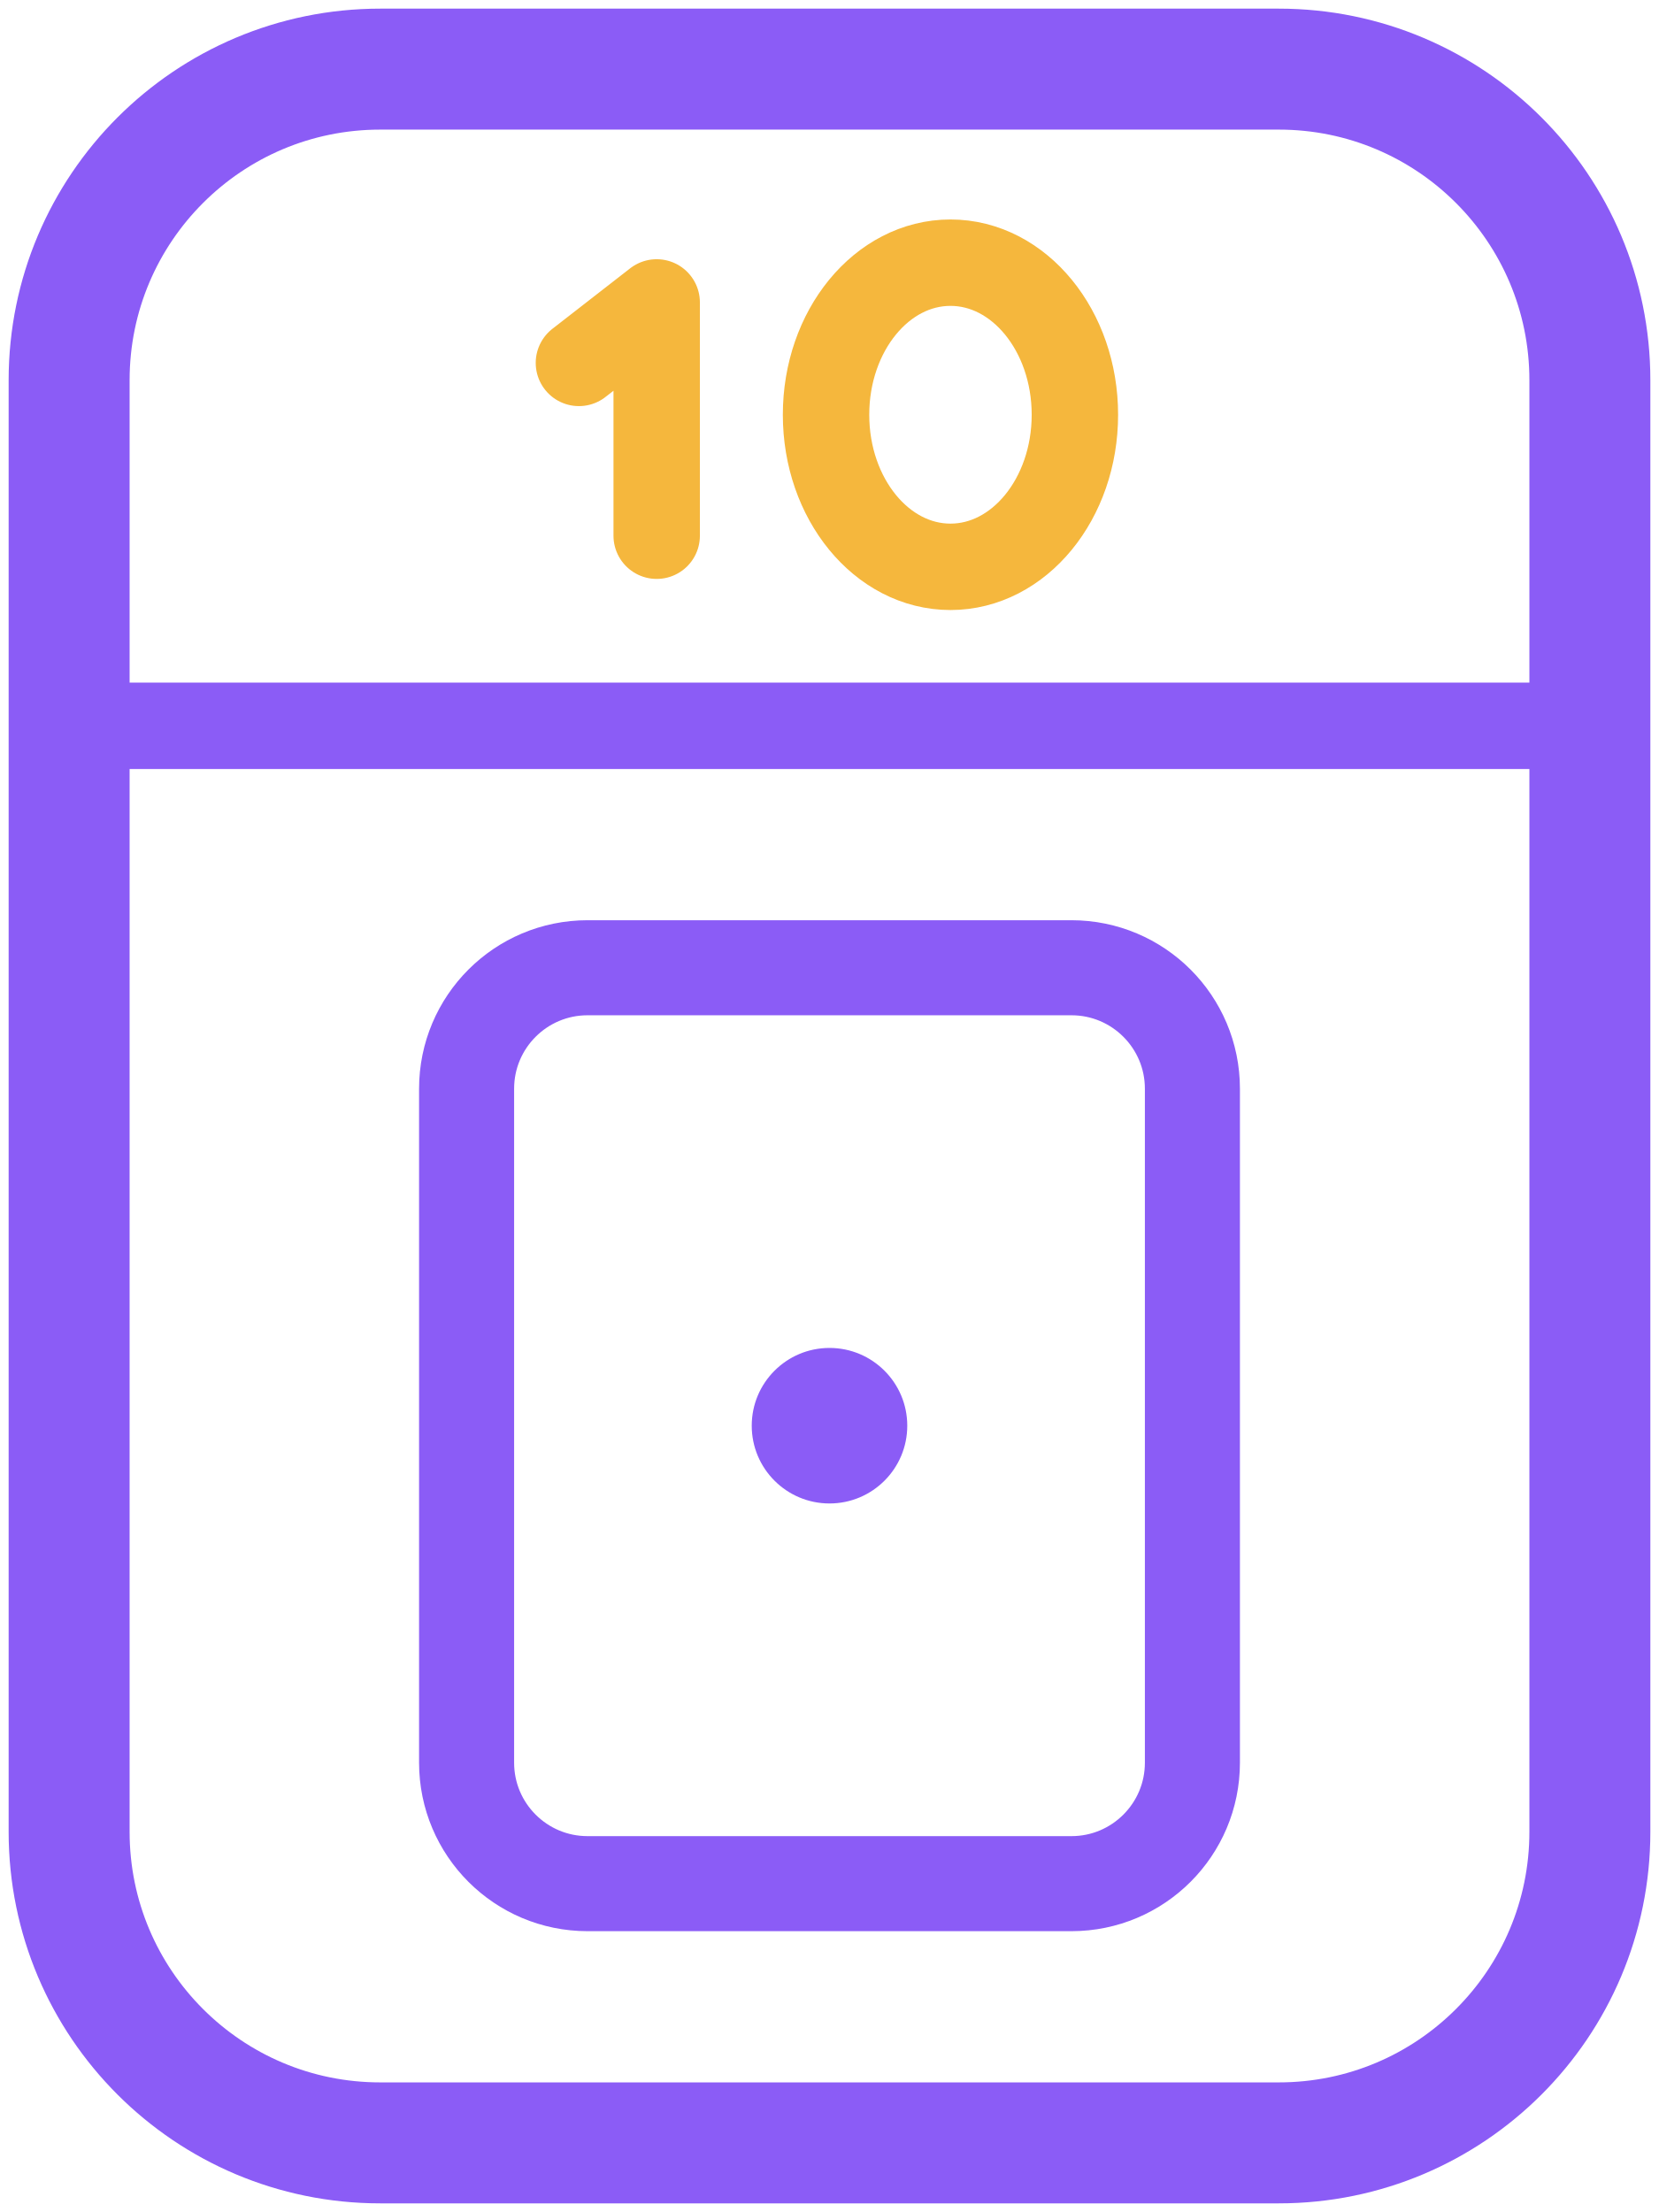
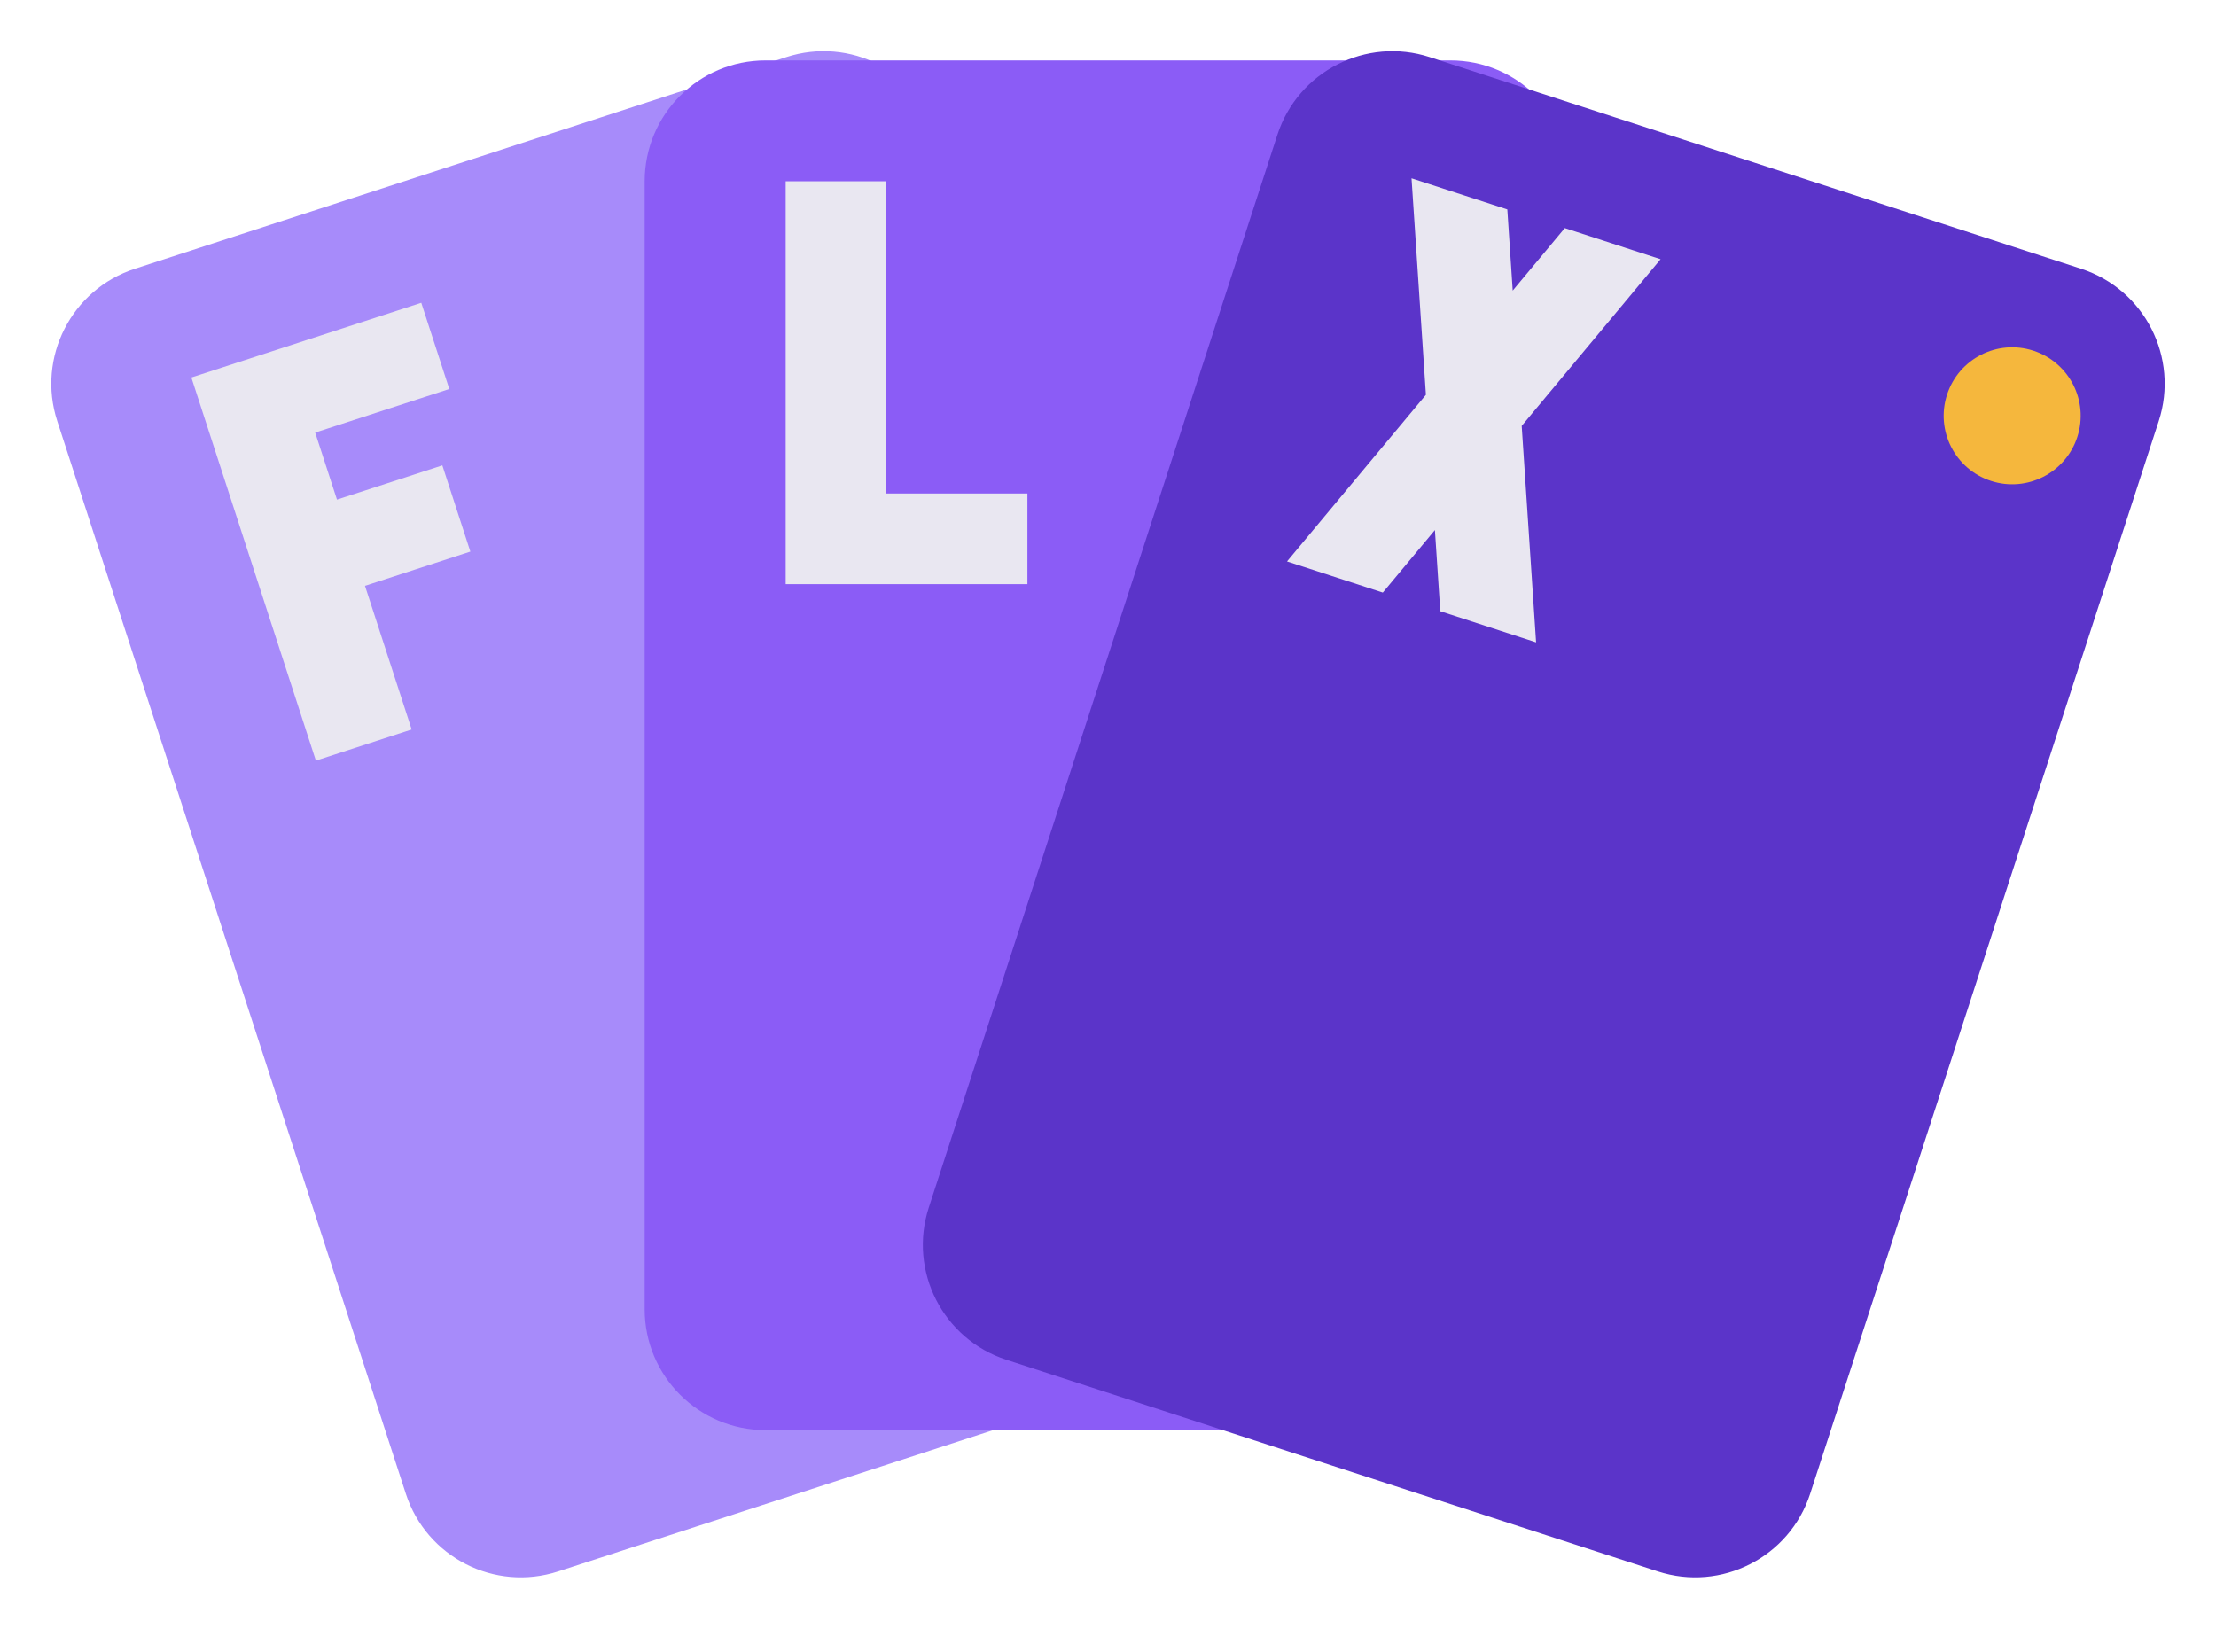
- <svg xmlns="http://www.w3.org/2000/svg" viewBox="0 0 96 128">
-   <g fill="none" stroke="#8b5cf6" stroke-width="7">
-     <rect x="4" y="4" width="88" height="120" rx="18" />
-     <path d="M7 42h82" stroke-width="5" />
-     <rect x="27" y="56" width="42" height="53" rx="7" stroke-width="5.5" />
+ <svg xmlns="http://www.w3.org/2000/svg" viewBox="15 17 110 82">
+   <g transform="rotate(-18 70 124)">
+     <rect x="47" y="20" width="46" height="68" rx="6" fill="#a78bfa" />
+     <path transform="translate(54,26)" d="M0 0H12V4.5H5V8H10.5V12.5H5V20H0Z" fill="#e9e7f1" />
  </g>
-   <g fill="none" stroke="#f5b73d" stroke-width="5" stroke-linecap="round" stroke-linejoin="round">
-     <path d="M33.5 21 38 17.5V31" />
-     <ellipse cx="55" cy="24" rx="7.2" ry="8.8" />
+   <g>
+     <rect x="47" y="20" width="46" height="68" rx="6" fill="#8b5cf6" />
+     <path transform="translate(54,26)" d="M0 0H5V15.5H12V20H0Z" fill="#e9e7f1" />
  </g>
-   <circle cx="48" cy="82.5" r="4.5" fill="#8b5cf6" />
+   <g transform="rotate(18 70 124)">
+     <rect x="47" y="20" width="46" height="68" rx="6" fill="#5b34c9" />
+     <path transform="translate(54,26)" d="M0 0H5L13 20H8Z M8 0H13L5 20H0Z" fill="#e9e7f1" />
+     <circle cx="86" cy="28" r="3.4" fill="#f5b73d" />
+   </g>
</svg>
